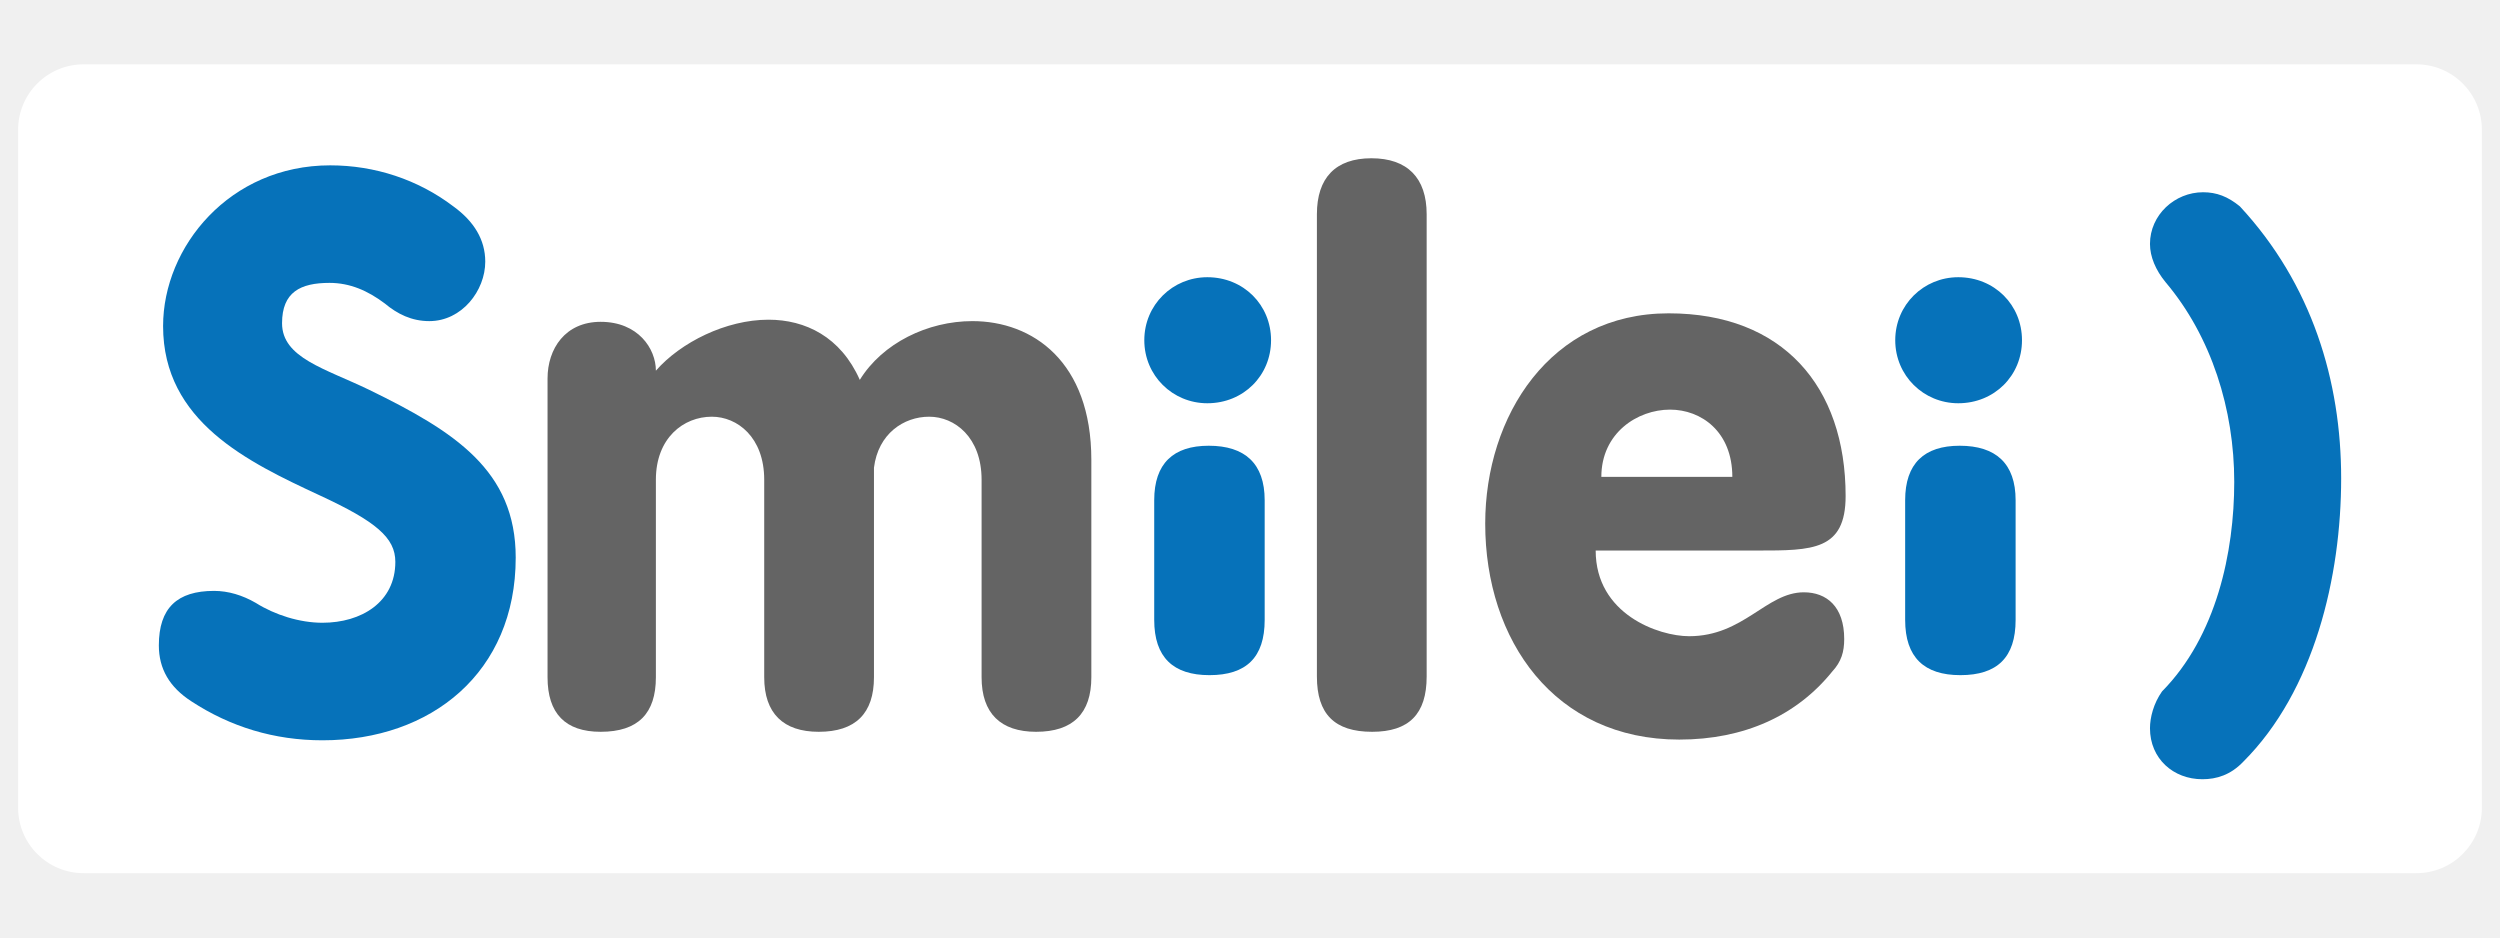
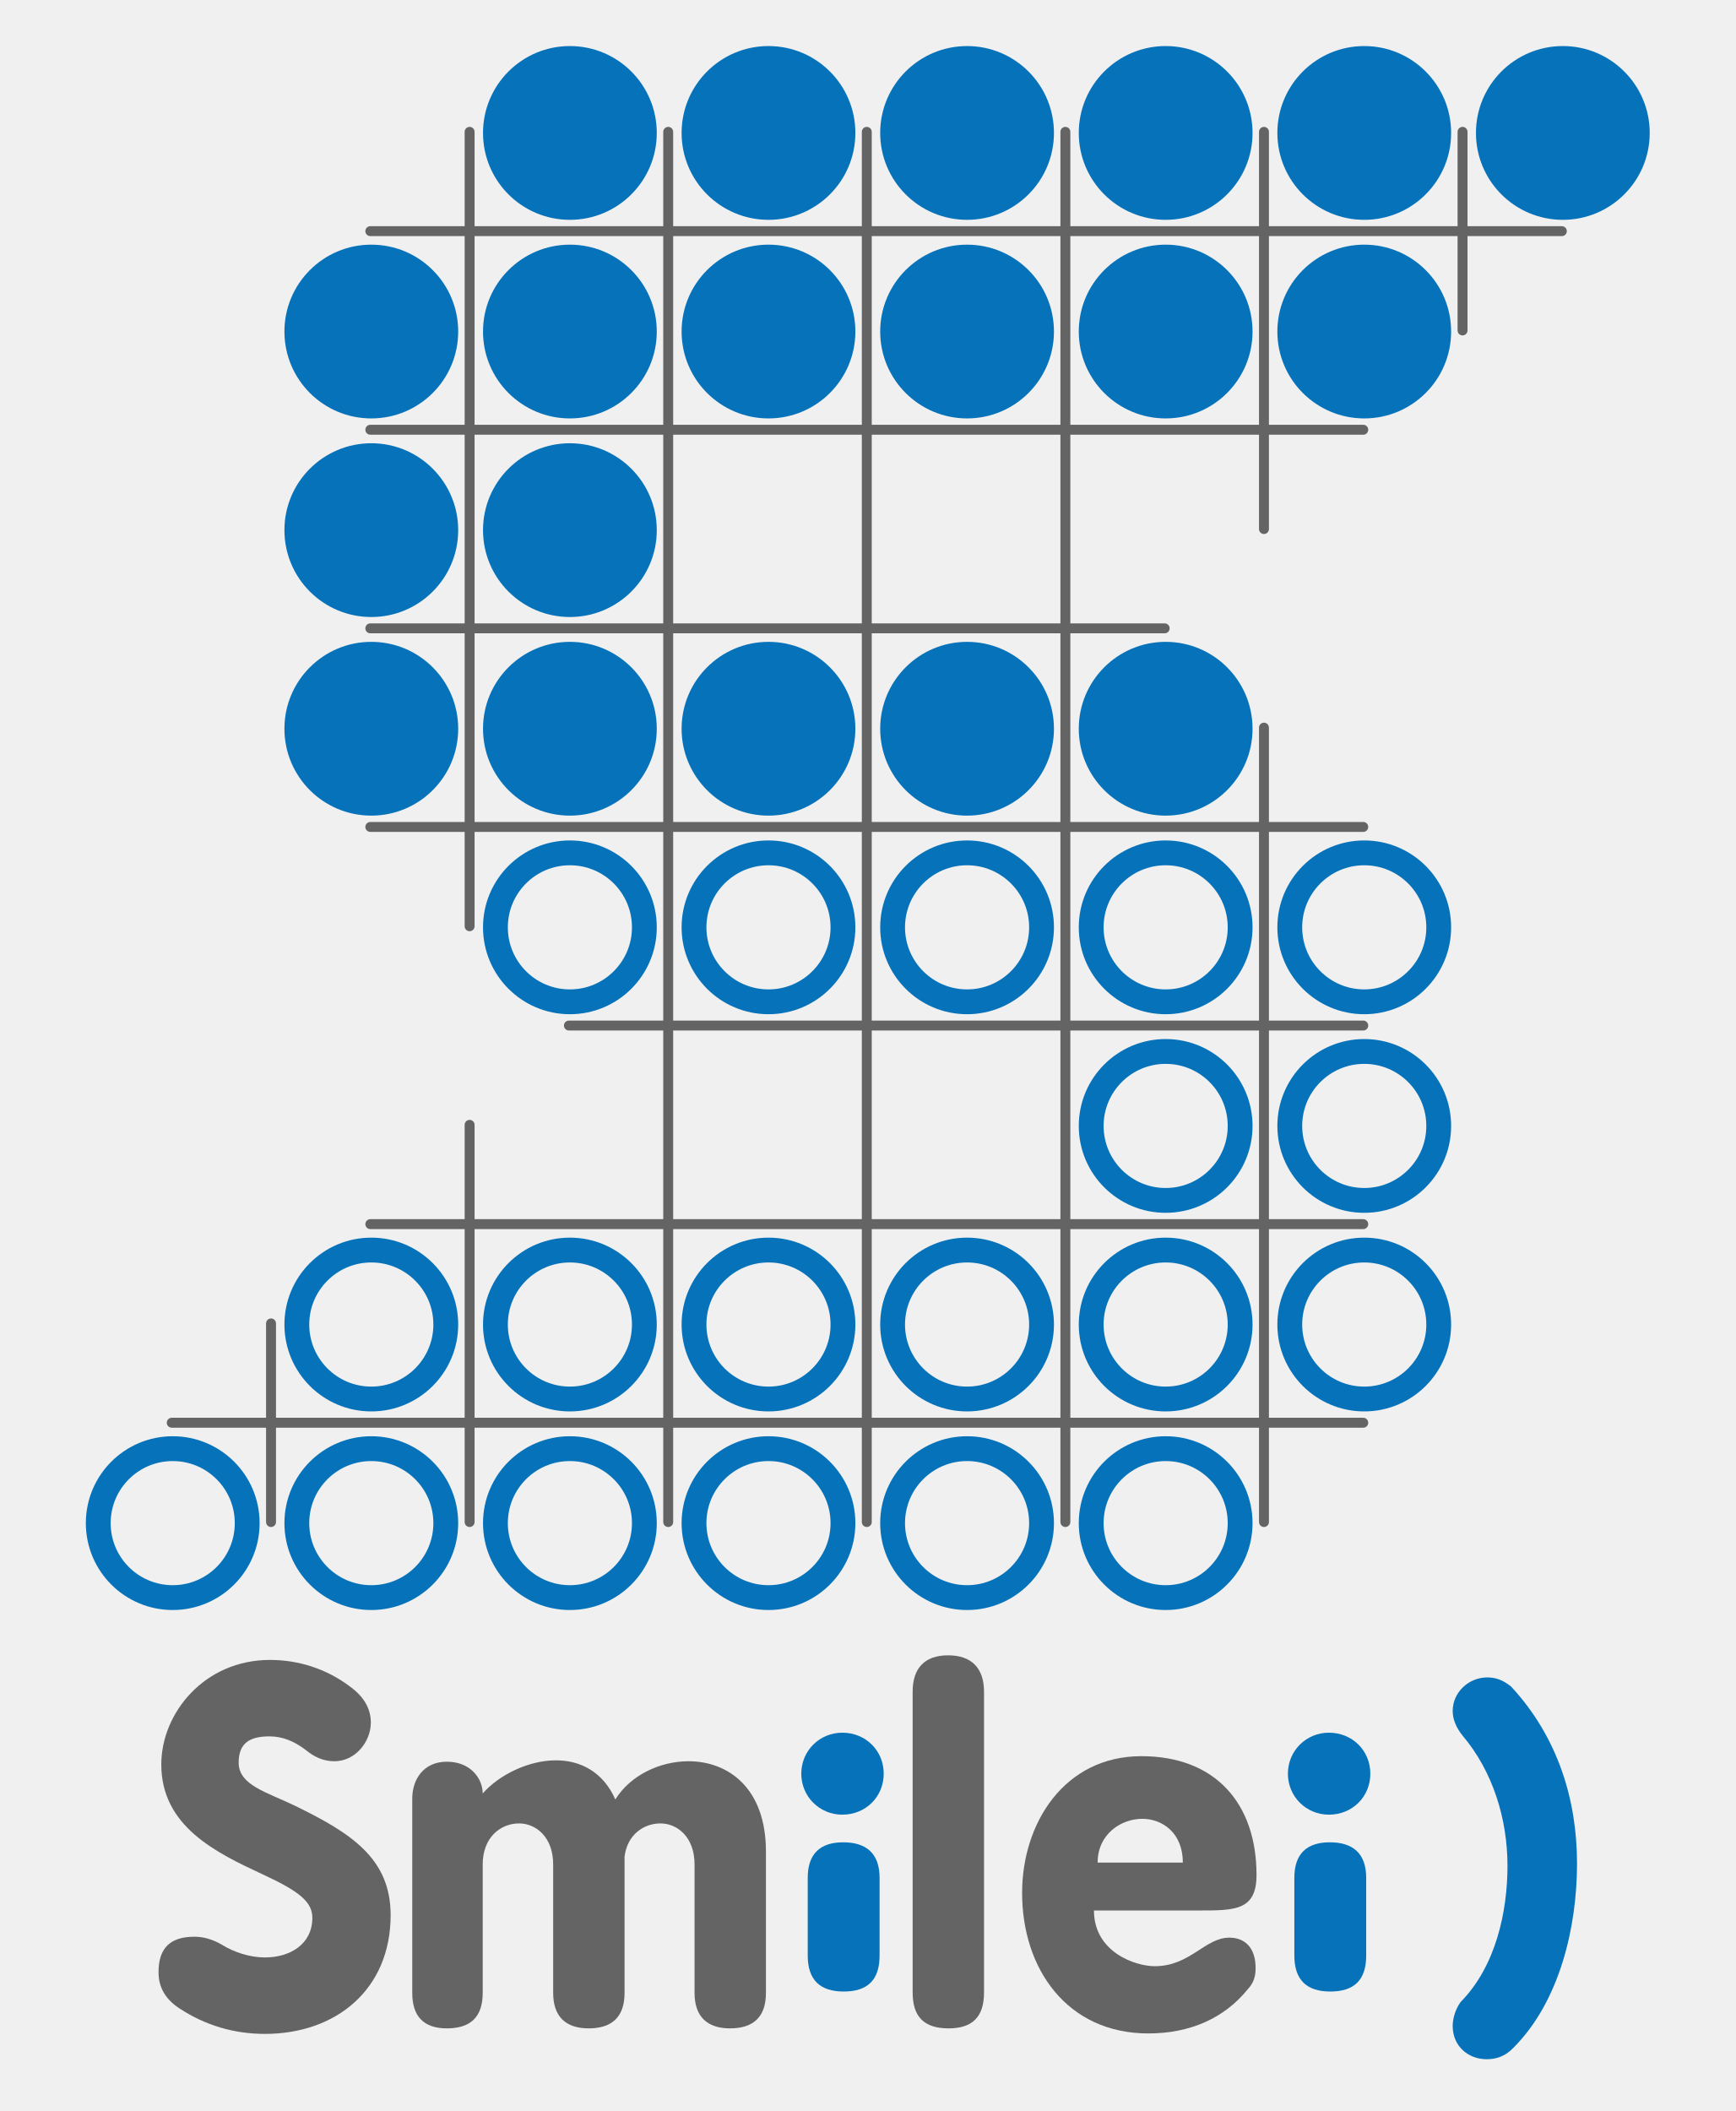
- <svg xmlns="http://www.w3.org/2000/svg" viewBox="0 354 800 300">
-   <rect ry="20.953" y="374.586" x="5.794" height="258.828" width="788.412" style="opacity:1;fill:white;fill-opacity:1;stroke:none;" />
-   <g style="fill-opacity:1;stroke:none;">
-     <path id="path4141" style="fill:#0672ba;" d="m 123.108,451.093 c 4.078,3.399 8.61,5.665 14.275,5.665 10.423,0 17.9,-9.743 17.9,-19.033 0,-7.024 -3.625,-12.915 -10.196,-17.673 -11.329,-8.61 -25.151,-13.142 -39.425,-13.142 -32.175,0 -53.473,26.057 -53.473,51.434 0,30.589 27.19,43.504 50.075,54.153 18.127,8.384 24.244,13.595 24.244,21.299 0,12.915 -10.876,19.486 -23.338,19.486 -7.251,0 -15.181,-2.492 -21.299,-6.344 -4.305,-2.492 -8.837,-3.852 -13.368,-3.852 -11.782,0 -17.673,5.438 -17.673,17.447 0,7.477 3.399,13.368 10.423,17.9 12.462,8.157 26.51,12.462 41.918,12.462 34.894,0 61.857,-21.752 61.857,-58.458 0,-27.87 -19.486,-40.332 -46.902,-53.7 -14.048,-6.797 -27.87,-10.196 -27.87,-21.299 0,-9.97 5.891,-12.915 15.181,-12.915 6.571,0 12.235,2.492 17.673,6.571 z" />
-     <path id="path4143" style="fill:#646464;" d="m 175.215,570.728 c 0,11.556 5.665,17.447 16.994,17.447 12.009,0 17.673,-5.891 17.673,-17.447 l 0,-63.216 c 0,-13.368 8.837,-20.166 17.9,-20.166 8.157,0 16.767,6.571 16.767,20.166 l 0,63.216 c 0,11.556 6.118,17.447 17.447,17.447 11.782,0 17.673,-5.891 17.673,-17.447 l 0,-67.068 c 1.359,-10.876 9.516,-16.314 17.673,-16.314 8.157,0 16.767,6.571 16.767,20.166 l 0,63.216 c 0,11.556 6.118,17.447 17.447,17.447 11.782,0 17.673,-5.891 17.673,-17.447 l 0,-69.561 c 0,-31.495 -18.806,-44.41 -38.066,-44.41 -14.275,0 -28.776,7.024 -36.026,18.806 -6.118,-13.821 -17.447,-19.259 -29.229,-19.259 -13.595,0 -28.096,7.251 -36.026,16.314 0,-7.024 -5.665,-15.634 -17.673,-15.634 -11.329,0 -16.994,8.61 -16.994,18.127 l 0,95.617 z" />
-     <path id="path4145" style="fill:#0672ba;" d="m 369.35,552.375 c 0,12.009 6.118,17.673 17.673,17.673 11.782,0 17.673,-5.665 17.673,-17.673 l 0,-38.292 c 0,-11.782 -6.344,-17.447 -17.9,-17.447 -11.329,0 -17.447,5.665 -17.447,17.447 l 0,38.292 z m -3.172,-89.5 c 0,11.329 9.063,20.166 20.166,20.166 11.556,0 20.392,-8.837 20.392,-20.166 0,-11.329 -8.837,-20.166 -20.392,-20.166 -11.102,0 -20.166,8.837 -20.166,20.166 z" />
-     <path id="path4147" style="fill:#646464;" d="m 421.41,570.502 c 0,12.009 5.665,17.673 17.673,17.673 11.782,0 17.447,-5.665 17.447,-17.673 l 0,-147.958 c 0,-11.556 -6.118,-17.9 -17.673,-17.9 -11.556,0 -17.447,6.344 -17.447,17.9 l 0,147.958 z" />
-     <path id="path4149" style="fill:#646464;" d="m 533.954,454.265 c -37.839,0 -58.685,32.854 -58.685,67.295 0,37.386 22.205,69.107 62.083,69.107 20.846,0 37.613,-7.704 48.942,-21.752 2.946,-3.172 3.852,-6.344 3.852,-10.423 0,-10.423 -5.665,-14.954 -12.915,-14.954 -12.009,0 -19.259,14.048 -36.706,14.048 -9.743,0 -29.909,-7.024 -29.909,-27.416 l 51.887,0 c 17.447,0 28.096,0 28.096,-17.447 0,-35.12 -20.166,-58.458 -56.645,-58.458 z m -21.525,52.34 c 0,-14.048 11.556,-21.525 21.978,-21.525 9.97,0 19.939,7.024 19.939,21.525 l -41.918,0 z" />
-     <path id="path4151" style="fill:#0672ba;" d="m 609.65,552.375 c 0,12.009 6.118,17.673 17.673,17.673 11.782,0 17.673,-5.665 17.673,-17.673 l 0,-38.292 c 0,-11.782 -6.344,-17.447 -17.9,-17.447 -11.329,0 -17.447,5.665 -17.447,17.447 l 0,38.292 z m -3.172,-89.5 c 0,11.329 9.063,20.166 20.166,20.166 11.556,0 20.392,-8.837 20.392,-20.166 0,-11.329 -8.837,-20.166 -20.392,-20.166 -11.102,0 -20.166,8.837 -20.166,20.166 z" />
-     <path id="path4153" style="fill:#0672ba;" d="m 716.77,420.051 c -3.852,-3.172 -7.477,-4.532 -11.782,-4.532 -9.063,0 -16.994,7.251 -16.994,16.54 0,4.078 1.813,8.384 4.985,12.235 14.728,17.447 21.978,40.785 21.978,63.896 0,22.432 -5.665,49.395 -23.111,67.068 -2.719,3.852 -3.852,8.384 -3.852,11.782 0,9.743 7.477,16.314 16.767,16.314 4.532,0 9.063,-1.359 13.142,-5.665 22.658,-22.658 31.268,-59.138 31.268,-90.633 0,-31.042 -9.29,-62.083 -32.401,-87.007 z" />
+ <svg xmlns="http://www.w3.org/2000/svg" xmlns:xlink="http://www.w3.org/1999/xlink" id="svg4690" version="1.1" width="1130.576" height="1375.08" xml:space="preserve">
+   <defs id="defs4694" />
+   <g id="g4698" transform="matrix(1.25,0,0,-1.25,1.205379,1352.244)" style="display:inline">
+     <g transform="matrix(0,1,1,0,0,1120)" id="g4702" style="opacity:0.5" />
+   </g>
+   <g id="layer1" style="display:inline" transform="translate(1.205379,-47.75652)">
+     <g id="g3174" transform="matrix(1.293641,0,0,1.293641,-148.0631,-125.088)">
+       <g id="g4240" style="fill:none;stroke:#0672ba;stroke-opacity:1">
+         <g style="fill:none;stroke:#0672ba;stroke-opacity:1;display:inline" transform="scale(1.25,1.25)" id="g4782">
+           <path id="path4784" style="fill:none;stroke:#0672ba;stroke-width:10;stroke-linecap:round;stroke-linejoin:round;stroke-miterlimit:4;stroke-opacity:1;stroke-dasharray:none" d="m 590.398,480.441 c 0,16.571 -13.429,30 -30,30 -16.566,0 -30,-13.429 -30,-30 0,-16.566 13.434,-30 30,-30 16.571,0 30,13.434 30,30 z" />
+         </g>
+         <g style="fill:none;stroke:#0672ba;stroke-opacity:1;display:inline" transform="scale(1.25,1.25)" id="g4786">
+           <path id="path4788" style="fill:none;stroke:#0672ba;stroke-width:10;stroke-linecap:round;stroke-linejoin:round;stroke-miterlimit:4;stroke-opacity:1;stroke-dasharray:none" d="m 670.398,480.441 c 0,16.571 -13.429,30 -30,30 -16.566,0 -30,-13.429 -30,-30 0,-16.566 13.434,-30 30,-30 16.571,0 30,13.434 30,30 z" />
+         </g>
+         <g style="fill:none;stroke:#0672ba;stroke-opacity:1;display:inline" transform="scale(1.25,1.25)" id="g4790">
+           <path id="path4792" style="fill:none;stroke:#0672ba;stroke-width:10;stroke-linecap:round;stroke-linejoin:round;stroke-miterlimit:4;stroke-opacity:1;stroke-dasharray:none" d="m 670.398,560.441 c 0,16.571 -13.429,30 -30,30 -16.566,0 -30,-13.429 -30,-30 0,-16.566 13.434,-30 30,-30 16.571,0 30,13.434 30,30 z" />
+         </g>
+         <g style="fill:none;stroke:#0672ba;stroke-opacity:1;display:inline" transform="scale(1.25,1.25)" id="g4794">
+           <path id="path4796" style="fill:none;stroke:#0672ba;stroke-width:10;stroke-linecap:round;stroke-linejoin:round;stroke-miterlimit:4;stroke-opacity:1;stroke-dasharray:none" d="m 590.398,560.441 c 0,16.571 -13.429,30 -30,30 -16.566,0 -30,-13.429 -30,-30 0,-16.566 13.434,-30 30,-30 16.571,0 30,13.434 30,30 z" />
+         </g>
+         <g style="fill:none;stroke:#0672ba;stroke-opacity:1;display:inline" transform="scale(1.25,1.25)" id="g4798">
+           <path id="path4800" style="fill:none;stroke:#0672ba;stroke-width:10;stroke-linecap:round;stroke-linejoin:round;stroke-miterlimit:4;stroke-opacity:1;stroke-dasharray:none" d="m 590.398,640.441 c 0,16.571 -13.429,30 -30,30 -16.566,0 -30,-13.429 -30,-30 0,-16.566 13.434,-30 30,-30 16.571,0 30,13.434 30,30 z" />
+         </g>
+         <g style="fill:none;stroke:#0672ba;stroke-opacity:1;display:inline" transform="scale(1.25,1.25)" id="g4802">
+           <path id="path4804" style="fill:none;stroke:#0672ba;stroke-width:10;stroke-linecap:round;stroke-linejoin:round;stroke-miterlimit:4;stroke-opacity:1;stroke-dasharray:none" d="m 510.398,640.441 c 0,16.571 -13.429,30 -30,30 -16.566,0 -30,-13.429 -30,-30 0,-16.566 13.434,-30 30,-30 16.571,0 30,13.434 30,30 z" />
+         </g>
+         <g style="fill:none;stroke:#0672ba;stroke-opacity:1;display:inline" transform="scale(1.25,1.25)" id="g4806">
+           <path id="path4808" style="fill:none;stroke:#0672ba;stroke-width:10;stroke-linecap:round;stroke-linejoin:round;stroke-miterlimit:4;stroke-opacity:1;stroke-dasharray:none" d="m 430.398,640.441 c 0,16.571 -13.429,30 -30,30 -16.566,0 -30,-13.429 -30,-30 0,-16.566 13.434,-30 30,-30 16.571,0 30,13.434 30,30 z" />
+         </g>
+         <g style="fill:none;stroke:#0672ba;stroke-opacity:1;display:inline" transform="scale(1.25,1.25)" id="g4810">
+           <path id="path4812" style="fill:none;stroke:#0672ba;stroke-width:10;stroke-linecap:round;stroke-linejoin:round;stroke-miterlimit:4;stroke-opacity:1;stroke-dasharray:none" d="m 350.398,640.441 c 0,16.571 -13.429,30 -30,30 -16.566,0 -30,-13.429 -30,-30 0,-16.566 13.434,-30 30,-30 16.571,0 30,13.434 30,30 z" />
+         </g>
+         <g style="fill:none;stroke:#0672ba;stroke-opacity:1;display:inline" transform="scale(1.25,1.25)" id="g4814">
+           <path id="path4816" style="fill:none;stroke:#0672ba;stroke-width:10;stroke-linecap:round;stroke-linejoin:round;stroke-miterlimit:4;stroke-opacity:1;stroke-dasharray:none" d="m 350.398,480.441 c 0,16.571 -13.429,30 -30,30 -16.566,0 -30,-13.429 -30,-30 0,-16.566 13.434,-30 30,-30 16.571,0 30,13.434 30,30 z" />
+         </g>
+         <g style="fill:none;stroke:#0672ba;stroke-opacity:1;display:inline" transform="scale(1.25,1.25)" id="g4818">
+           <path id="path4820" style="fill:none;stroke:#0672ba;stroke-width:10;stroke-linecap:round;stroke-linejoin:round;stroke-miterlimit:4;stroke-opacity:1;stroke-dasharray:none" d="m 430.398,480.441 c 0,16.571 -13.429,30 -30,30 -16.566,0 -30,-13.429 -30,-30 0,-16.566 13.434,-30 30,-30 16.571,0 30,13.434 30,30 z" />
+         </g>
+         <g style="fill:none;stroke:#0672ba;stroke-opacity:1;display:inline" transform="scale(1.25,1.25)" id="g4822">
+           <path id="path4824" style="fill:none;stroke:#0672ba;stroke-width:10;stroke-linecap:round;stroke-linejoin:round;stroke-miterlimit:4;stroke-opacity:1;stroke-dasharray:none" d="m 510.398,480.441 c 0,16.571 -13.429,30 -30,30 -16.566,0 -30,-13.429 -30,-30 0,-16.566 13.434,-30 30,-30 16.571,0 30,13.434 30,30 z" />
+         </g>
+         <g style="fill:none;stroke:#0672ba;stroke-opacity:1;display:inline" transform="scale(1.25,1.25)" id="g4830">
+           <path id="path4832" style="fill:none;stroke:#0672ba;stroke-width:10;stroke-linecap:round;stroke-linejoin:round;stroke-miterlimit:4;stroke-opacity:1;stroke-dasharray:none" d="m 670.398,640.441 c 0,16.571 -13.429,30 -30,30 -16.566,0 -30,-13.429 -30,-30 0,-16.566 13.434,-30 30,-30 16.571,0 30,13.434 30,30 z" />
+         </g>
+         <g style="fill:none;stroke:#0672ba;stroke-opacity:1;display:inline" transform="scale(1.25,1.25)" id="g4834">
+           <path id="path4836" style="fill:none;stroke:#0672ba;stroke-width:10;stroke-linecap:round;stroke-linejoin:round;stroke-miterlimit:4;stroke-opacity:1;stroke-dasharray:none" d="m 590.398,720.441 c 0,16.571 -13.429,30 -30,30 -16.566,0 -30,-13.429 -30,-30 0,-16.566 13.434,-30 30,-30 16.571,0 30,13.434 30,30 z" />
+         </g>
+         <g style="fill:none;stroke:#0672ba;stroke-opacity:1;display:inline" transform="scale(1.25,1.25)" id="g4838">
+           <path id="path4840" style="fill:none;stroke:#0672ba;stroke-width:10;stroke-linecap:round;stroke-linejoin:round;stroke-miterlimit:4;stroke-opacity:1;stroke-dasharray:none" d="m 510.398,720.441 c 0,16.571 -13.429,30 -30,30 -16.566,0 -30,-13.429 -30,-30 0,-16.566 13.434,-30 30,-30 16.571,0 30,13.434 30,30 z" />
+         </g>
+         <g style="fill:none;stroke:#0672ba;stroke-opacity:1;display:inline" transform="scale(1.25,1.25)" id="g4842">
+           <path id="path4844" style="fill:none;stroke:#0672ba;stroke-width:10;stroke-linecap:round;stroke-linejoin:round;stroke-miterlimit:4;stroke-opacity:1;stroke-dasharray:none" d="m 430.398,720.441 c 0,16.571 -13.429,30 -30,30 -16.566,0 -30,-13.429 -30,-30 0,-16.566 13.434,-30 30,-30 16.571,0 30,13.434 30,30 z" />
+         </g>
+         <g style="fill:none;stroke:#0672ba;stroke-opacity:1;display:inline" transform="scale(1.25,1.25)" id="g4846">
+           <path id="path4848" style="fill:none;stroke:#0672ba;stroke-width:10;stroke-linecap:round;stroke-linejoin:round;stroke-miterlimit:4;stroke-opacity:1;stroke-dasharray:none" d="m 350.398,720.441 c 0,16.571 -13.429,30 -30,30 -16.566,0 -30,-13.429 -30,-30 0,-16.566 13.434,-30 30,-30 16.571,0 30,13.434 30,30 z" />
+         </g>
+         <g style="fill:none;stroke:#0672ba;stroke-opacity:1;display:inline" transform="scale(1.25,1.25)" id="g4850">
+           <path id="path4852" style="fill:none;stroke:#0672ba;stroke-width:10;stroke-linecap:round;stroke-linejoin:round;stroke-miterlimit:4;stroke-opacity:1;stroke-dasharray:none" d="m 270.398,720.441 c 0,16.571 -13.429,30 -30,30 -16.566,0 -30,-13.429 -30,-30 0,-16.566 13.434,-30 30,-30 16.571,0 30,13.434 30,30 z" />
+         </g>
+         <g style="fill:none;stroke:#0672ba;stroke-opacity:1;display:inline" transform="scale(1.25,1.25)" id="g4854">
+           <path id="path4856" style="fill:none;stroke:#0672ba;stroke-width:10;stroke-linecap:round;stroke-linejoin:round;stroke-miterlimit:4;stroke-opacity:1;stroke-dasharray:none" d="m 190.398,720.441 c 0,16.571 -13.429,30 -30,30 -16.566,0 -30,-13.429 -30,-30 0,-16.566 13.434,-30 30,-30 16.571,0 30,13.434 30,30 z" />
+         </g>
+         <g style="fill:none;stroke:#0672ba;stroke-opacity:1;display:inline" transform="scale(1.25,1.25)" id="g4858">
+           <path id="path4860" style="fill:none;stroke:#0672ba;stroke-width:10;stroke-linecap:round;stroke-linejoin:round;stroke-miterlimit:4;stroke-opacity:1;stroke-dasharray:none" d="m 270.398,640.441 c 0,16.571 -13.429,30 -30,30 -16.566,0 -30,-13.429 -30,-30 0,-16.566 13.434,-30 30,-30 16.571,0 30,13.434 30,30 z" />
+         </g>
+       </g>
+       <g id="g4770" style="fill:#0672ba;fill-opacity:1;stroke:#0672ba;stroke-opacity:1">
+         <g style="fill:#0672ba;fill-opacity:1;stroke:#0672ba;stroke-opacity:1;display:inline" transform="scale(1.25,1.25)" id="g4706">
+           <path id="path4708" style="fill:#0672ba;fill-opacity:1;fill-rule:nonzero;stroke:#0672ba;stroke-width:10;stroke-linecap:round;stroke-linejoin:round;stroke-miterlimit:4;stroke-opacity:1;stroke-dasharray:none" d="m 430.398,160.441 c 0,16.571 -13.429,30 -30,30 -16.566,0 -30,-13.429 -30,-30 0,-16.566 13.434,-30 30,-30 16.571,0 30,13.434 30,30 z" />
+         </g>
+         <g style="fill:#0672ba;fill-opacity:1;stroke:#0672ba;stroke-opacity:1;display:inline" transform="scale(1.25,1.25)" id="g4718">
+           <path id="path4720" style="fill:#0672ba;fill-opacity:1;fill-rule:nonzero;stroke:#0672ba;stroke-width:10;stroke-linecap:round;stroke-linejoin:round;stroke-miterlimit:4;stroke-opacity:1;stroke-dasharray:none" d="m 590.398,160.441 c 0,16.571 -13.429,30 -30,30 -16.566,0 -30,-13.429 -30,-30 0,-16.566 13.434,-30 30,-30 16.571,0 30,13.434 30,30 z" />
+         </g>
+         <g style="fill:#0672ba;fill-opacity:1;stroke:#0672ba;stroke-opacity:1;display:inline" transform="scale(1.25,1.25)" id="g4722">
+           <path id="path4724" style="fill:#0672ba;fill-opacity:1;fill-rule:nonzero;stroke:#0672ba;stroke-width:10;stroke-linecap:round;stroke-linejoin:round;stroke-miterlimit:4;stroke-opacity:1;stroke-dasharray:none" d="m 670.398,160.441 c 0,16.571 -13.429,30 -30,30 -16.566,0 -30,-13.429 -30,-30 0,-16.566 13.434,-30 30,-30 16.571,0 30,13.434 30,30 z" />
+         </g>
+         <g style="fill:#0672ba;fill-opacity:1;stroke:#0672ba;stroke-opacity:1;display:inline" transform="scale(1.25,1.25)" id="g4726">
+           <path id="path4728" style="fill:#0672ba;fill-opacity:1;fill-rule:nonzero;stroke:#0672ba;stroke-width:10;stroke-linecap:round;stroke-linejoin:round;stroke-miterlimit:4;stroke-opacity:1;stroke-dasharray:none" d="m 750.398,160.441 c 0,16.571 -13.429,30 -30,30 -16.566,0 -30,-13.429 -30,-30 0,-16.566 13.434,-30 30,-30 16.571,0 30,13.434 30,30 z" />
+         </g>
+         <g style="fill:#0672ba;fill-opacity:1;stroke:#0672ba;stroke-opacity:1;display:inline" transform="scale(1.25,1.25)" id="g4730">
+           <path id="path4732" style="fill:#0672ba;fill-opacity:1;fill-rule:nonzero;stroke:#0672ba;stroke-width:10;stroke-linecap:round;stroke-linejoin:round;stroke-miterlimit:4;stroke-opacity:1;stroke-dasharray:none" d="m 670.398,240.441 c 0,16.571 -13.429,30 -30,30 -16.566,0 -30,-13.429 -30,-30 0,-16.566 13.434,-30 30,-30 16.571,0 30,13.434 30,30 z" />
+         </g>
+         <g style="fill:#0672ba;fill-opacity:1;stroke:#0672ba;stroke-opacity:1;display:inline" transform="scale(1.25,1.25)" id="g4734">
+           <path id="path4736" style="fill:#0672ba;fill-opacity:1;fill-rule:nonzero;stroke:#0672ba;stroke-width:10;stroke-linecap:round;stroke-linejoin:round;stroke-miterlimit:4;stroke-opacity:1;stroke-dasharray:none" d="m 590.398,240.441 c 0,16.571 -13.429,30 -30,30 -16.566,0 -30,-13.429 -30,-30 0,-16.566 13.434,-30 30,-30 16.571,0 30,13.434 30,30 z" />
+         </g>
+         <g style="fill:#0672ba;fill-opacity:1;stroke:#0672ba;stroke-opacity:1;display:inline" transform="scale(1.25,1.25)" id="g4738">
+           <path id="path4740" style="fill:#0672ba;fill-opacity:1;fill-rule:nonzero;stroke:#0672ba;stroke-width:10;stroke-linecap:round;stroke-linejoin:round;stroke-miterlimit:4;stroke-opacity:1;stroke-dasharray:none" d="m 510.398,240.441 c 0,16.571 -13.429,30 -30,30 -16.566,0 -30,-13.429 -30,-30 0,-16.566 13.434,-30 30,-30 16.571,0 30,13.434 30,30 z" />
+         </g>
+         <g style="fill:#0672ba;fill-opacity:1;stroke:#0672ba;stroke-opacity:1;display:inline" transform="scale(1.25,1.25)" id="g4742">
+           <path id="path4744" style="fill:#0672ba;fill-opacity:1;fill-rule:nonzero;stroke:#0672ba;stroke-width:10;stroke-linecap:round;stroke-linejoin:round;stroke-miterlimit:4;stroke-opacity:1;stroke-dasharray:none" d="m 430.398,240.441 c 0,16.571 -13.429,30 -30,30 -16.566,0 -30,-13.429 -30,-30 0,-16.566 13.434,-30 30,-30 16.571,0 30,13.434 30,30 z" />
+         </g>
+         <g style="fill:#0672ba;fill-opacity:1;stroke:#0672ba;stroke-opacity:1;display:inline" transform="scale(1.25,1.25)" id="g4746">
+           <path id="path4748" style="fill:#0672ba;fill-opacity:1;fill-rule:nonzero;stroke:#0672ba;stroke-width:10;stroke-linecap:round;stroke-linejoin:round;stroke-miterlimit:4;stroke-opacity:1;stroke-dasharray:none" d="m 350.398,240.441 c 0,16.571 -13.429,30 -30,30 -16.566,0 -30,-13.429 -30,-30 0,-16.566 13.434,-30 30,-30 16.571,0 30,13.434 30,30 z" />
+         </g>
+         <g style="fill:#0672ba;fill-opacity:1;stroke:#0672ba;stroke-opacity:1;display:inline" transform="scale(1.25,1.25)" id="g4750">
+           <path id="path4752" style="fill:#0672ba;fill-opacity:1;fill-rule:nonzero;stroke:#0672ba;stroke-width:10;stroke-linecap:round;stroke-linejoin:round;stroke-miterlimit:4;stroke-opacity:1;stroke-dasharray:none" d="m 350.398,320.441 c 0,16.571 -13.429,30 -30,30 -16.566,0 -30,-13.429 -30,-30 0,-16.566 13.434,-30 30,-30 16.571,0 30,13.434 30,30 z" />
+         </g>
+         <g style="fill:#0672ba;fill-opacity:1;stroke:#0672ba;stroke-opacity:1;display:inline" transform="scale(1.25,1.25)" id="g4754">
+           <path id="path4756" style="fill:#0672ba;fill-opacity:1;fill-rule:nonzero;stroke:#0672ba;stroke-width:10;stroke-linecap:round;stroke-linejoin:round;stroke-miterlimit:4;stroke-opacity:1;stroke-dasharray:none" d="m 430.398,400.441 c 0,16.571 -13.429,30 -30,30 -16.566,0 -30,-13.429 -30,-30 0,-16.566 13.434,-30 30,-30 16.571,0 30,13.434 30,30 z" />
+         </g>
+         <g style="fill:#0672ba;fill-opacity:1;stroke:#0672ba;stroke-opacity:1;display:inline" transform="scale(1.25,1.25)" id="g4758">
+           <path id="path4760" style="fill:#0672ba;fill-opacity:1;fill-rule:nonzero;stroke:#0672ba;stroke-width:10;stroke-linecap:round;stroke-linejoin:round;stroke-miterlimit:4;stroke-opacity:1;stroke-dasharray:none" d="m 510.398,400.441 c 0,16.571 -13.429,30 -30,30 -16.566,0 -30,-13.429 -30,-30 0,-16.566 13.434,-30 30,-30 16.571,0 30,13.434 30,30 z" />
+         </g>
+         <g style="fill:#0672ba;fill-opacity:1;stroke:#0672ba;stroke-opacity:1;display:inline" transform="scale(1.25,1.25)" id="g4762">
+           <path id="path4764" style="fill:#0672ba;fill-opacity:1;fill-rule:nonzero;stroke:#0672ba;stroke-width:10;stroke-linecap:round;stroke-linejoin:round;stroke-miterlimit:4;stroke-opacity:1;stroke-dasharray:none" d="m 590.398,400.441 c 0,16.571 -13.429,30 -30,30 -16.566,0 -30,-13.429 -30,-30 0,-16.566 13.434,-30 30,-30 16.571,0 30,13.434 30,30 z" />
+         </g>
+         <g style="fill:#0672ba;fill-opacity:1;stroke:#0672ba;stroke-opacity:1;display:inline" transform="scale(1.25,1.25)" id="g4766">
+           <path id="path4768" style="fill:#0672ba;fill-opacity:1;fill-rule:nonzero;stroke:#0672ba;stroke-width:10;stroke-linecap:round;stroke-linejoin:round;stroke-miterlimit:4;stroke-opacity:1;stroke-dasharray:none" d="m 270.398,240.441 c 0,16.571 -13.429,30 -30,30 -16.566,0 -30,-13.429 -30,-30 0,-16.566 13.434,-30 30,-30 16.571,0 30,13.434 30,30 z" />
+         </g>
+         <g style="fill:#0672ba;fill-opacity:1;stroke:#0672ba;stroke-opacity:1;display:inline" transform="scale(1.25,1.25)" id="g4800">
+           <path id="path4772" style="fill:#0672ba;fill-opacity:1;fill-rule:nonzero;stroke:#0672ba;stroke-width:10;stroke-linecap:round;stroke-linejoin:round;stroke-miterlimit:4;stroke-opacity:1;stroke-dasharray:none" d="m 350.398,160.441 c 0,16.571 -13.429,30 -30,30 -16.566,0 -30,-13.429 -30,-30 0,-16.566 13.434,-30 30,-30 16.571,0 30,13.434 30,30 z" />
+         </g>
+         <g style="fill:#0672ba;fill-opacity:1;stroke:#0672ba;stroke-opacity:1;display:inline" transform="scale(1.25,1.25)" id="g4774">
+           <path id="path4776" style="fill:#0672ba;fill-opacity:1;fill-rule:nonzero;stroke:#0672ba;stroke-width:10;stroke-linecap:round;stroke-linejoin:round;stroke-miterlimit:4;stroke-opacity:1;stroke-dasharray:none" d="m 270.398,320.441 c 0,16.571 -13.429,30 -30,30 -16.566,0 -30,-13.429 -30,-30 0,-16.566 13.434,-30 30,-30 16.571,0 30,13.434 30,30 z" />
+         </g>
+         <g style="fill:#0672ba;fill-opacity:1;stroke:#0672ba;stroke-opacity:1;display:inline" transform="scale(1.25,1.25)" id="g4778">
+           <path id="path4780" style="fill:#0672ba;fill-opacity:1;fill-rule:nonzero;stroke:#0672ba;stroke-width:10;stroke-linecap:round;stroke-linejoin:round;stroke-miterlimit:4;stroke-opacity:1;stroke-dasharray:none" d="m 350.398,400.441 c 0,16.571 -13.429,30 -30,30 -16.566,0 -30,-13.429 -30,-30 0,-16.566 13.434,-30 30,-30 16.571,0 30,13.434 30,30 z" />
+         </g>
+         <g style="fill:#0672ba;fill-opacity:1;stroke:#0672ba;stroke-opacity:1;display:inline" transform="scale(1.25,1.25)" id="g4826">
+           <path id="path4828" style="fill:#0672ba;fill-opacity:1;fill-rule:nonzero;stroke:#0672ba;stroke-width:10;stroke-linecap:round;stroke-linejoin:round;stroke-miterlimit:4;stroke-opacity:1;stroke-dasharray:none" d="m 270.398,400.441 c 0,16.571 -13.429,30 -30,30 -16.566,0 -30,-13.429 -30,-30 0,-16.566 13.434,-30 30,-30 16.571,0 30,13.434 30,30 z" />
+         </g>
+         <g style="fill:#0672ba;fill-opacity:1;stroke:#0672ba;stroke-opacity:1;display:inline" transform="scale(1.25,1.25)" id="g4714">
+           <path id="path4716" style="fill:#0672ba;fill-opacity:1;fill-rule:nonzero;stroke:#0672ba;stroke-width:10;stroke-linecap:round;stroke-linejoin:round;stroke-miterlimit:4;stroke-opacity:1;stroke-dasharray:none" d="m 510.398,160.441 c 0,16.571 -13.429,30 -30,30 -16.566,0 -30,-13.429 -30,-30 0,-16.566 13.434,-30 30,-30 16.571,0 30,13.434 30,30 z" />
+         </g>
+       </g>
+       <g id="g4638" style="fill:none;stroke:#646464;stroke-opacity:1">
+         <path style="fill:none;stroke:#646464;stroke-width:5;stroke-linecap:round;stroke-linejoin:round;stroke-miterlimit:4;stroke-opacity:1;stroke-dasharray:none;display:inline" d="m 250,900 0,-100" id="path4969" />
+         <path style="fill:none;stroke:#646464;stroke-width:5;stroke-linecap:round;stroke-linejoin:round;stroke-miterlimit:4;stroke-opacity:1;stroke-dasharray:none" d="m 650,900 0,-700" id="path4977" />
+         <path id="path4971" d="m 350,900 0,-200" style="fill:none;stroke:#646464;stroke-width:5;stroke-linecap:round;stroke-linejoin:round;stroke-miterlimit:4;stroke-opacity:1;stroke-dasharray:none" />
+         <path style="fill:none;stroke:#646464;stroke-width:5;stroke-linecap:round;stroke-linejoin:round;stroke-miterlimit:4;stroke-opacity:1;stroke-dasharray:none" d="m 450,900 0,-700" id="path4973" />
+         <path id="path4975" d="m 550,900 0,-700" style="fill:none;stroke:#646464;stroke-width:5;stroke-linecap:round;stroke-linejoin:round;stroke-miterlimit:4;stroke-opacity:1;stroke-dasharray:none" />
+         <path id="path4979" d="m 750,400 0,-200" style="fill:none;stroke:#646464;stroke-width:5;stroke-linecap:round;stroke-linejoin:round;stroke-miterlimit:4;stroke-opacity:1;stroke-dasharray:none" />
+         <path style="fill:none;stroke:#646464;stroke-width:5;stroke-linecap:round;stroke-linejoin:round;stroke-miterlimit:4;stroke-opacity:1;stroke-dasharray:none" d="m 850,300 0,-100" id="path4981" />
+         <path id="path4983" d="m 300,550 500,0" style="fill:none;stroke:#646464;stroke-width:5;stroke-linecap:round;stroke-linejoin:round;stroke-miterlimit:4;stroke-opacity:1;stroke-dasharray:none" />
+         <path style="fill:none;stroke:#646464;stroke-width:5;stroke-linecap:round;stroke-linejoin:round;stroke-miterlimit:4;stroke-opacity:1;stroke-dasharray:none" d="m 300,450 400,0" id="path4985" />
+         <path id="path4987" d="m 300,350 500,0" style="fill:none;stroke:#646464;stroke-width:5;stroke-linecap:round;stroke-linejoin:round;stroke-miterlimit:4;stroke-opacity:1;stroke-dasharray:none" />
+         <path style="fill:none;stroke:#646464;stroke-width:5;stroke-linecap:round;stroke-linejoin:round;stroke-miterlimit:4;stroke-opacity:1;stroke-dasharray:none" d="m 300,250 600,0" id="path4989" />
+         <path id="path4991" d="m 400,650 400,0" style="fill:none;stroke:#646464;stroke-width:5;stroke-linecap:round;stroke-linejoin:round;stroke-miterlimit:4;stroke-opacity:1;stroke-dasharray:none" />
+         <path style="fill:none;stroke:#646464;stroke-width:5;stroke-linecap:round;stroke-linejoin:round;stroke-miterlimit:4;stroke-opacity:1;stroke-dasharray:none" d="m 300,750 500,0" id="path4993" />
+         <path id="path4995" d="m 200,850 600,0" style="fill:none;stroke:#646464;stroke-width:5;stroke-linecap:round;stroke-linejoin:round;stroke-miterlimit:4;stroke-opacity:1;stroke-dasharray:none" />
+         <path style="fill:none;stroke:#646464;stroke-width:5;stroke-linecap:round;stroke-linejoin:round;stroke-miterlimit:4;stroke-opacity:1;stroke-dasharray:none" d="m 350,600 0,-400" id="path5200" />
+         <path style="fill:none;stroke:#646464;stroke-width:5;stroke-linecap:round;stroke-linejoin:round;stroke-miterlimit:4;stroke-opacity:1;stroke-dasharray:none" d="m 750,900 0,-400" id="path5202" />
+       </g>
+     </g>
+     <g id="g4698-9" transform="matrix(1.25,0,0,-1.25,-1111.88,1460.577)" style="display:inline">
+       <g transform="matrix(0,1,1,0,0,1120)" id="g4702-9" style="opacity:0.5" />
+     </g>
+     <use x="0" y="0" xlink:href="#g4698-9" id="use3404" />
+     <g style="display:inline" transform="matrix(1.25,0,0,-1.25,-1111.88,1460.577)" id="use3408">
+       <g style="opacity:0.5" id="g3414" transform="matrix(0,1,1,0,0,1120)" />
+     </g>
+     <g style="font-size:300px;font-style:normal;font-variant:normal;font-weight:normal;font-stretch:normal;text-align:start;line-height:125%;letter-spacing:0px;word-spacing:0px;writing-mode:lr-tb;text-anchor:start;fill:#000000;fill-opacity:1;stroke:none;font-family:BPreplay;-inkscape-font-specification:BPreplay" id="text3097">
+       <path d="m 197.764,1187.512 c 5.4,4.5 11.4,7.5 18.9,7.5 13.8,0 23.7,-12.9 23.7,-25.2 0,-9.3 -4.8,-17.1 -13.5,-23.4 -15,-11.4 -33.3,-17.4 -52.2,-17.4 -42.6,0 -70.8,34.5 -70.8,68.1 0,40.5 36,57.6 66.3,71.7 24,11.1 32.1,18 32.1,28.2 0,17.1 -14.4,25.8 -30.9,25.8 -9.6,0 -20.1,-3.3 -28.2,-8.4 -5.7,-3.3 -11.7,-5.1 -17.7,-5.1 -15.6,0 -23.4,7.2 -23.4,23.1 0,9.9 4.5,17.7 13.8,23.7 16.5,10.8 35.1,16.5 55.5,16.5 46.2,0 81.9,-28.8 81.9,-77.4 0,-36.9 -25.8,-53.4 -62.1,-71.1 -18.6,-9 -36.9,-13.5 -36.9,-28.2 0,-13.2 7.8,-17.1 20.1,-17.1 8.7,0 16.2,3.3 23.4,8.7" style="fill:#646464;fill-opacity:1" id="path3096" />
+       <path d="m 267.341,1345.912 c 0,15.3 7.5,23.1 22.5,23.1 15.9,0 23.4,-7.8 23.4,-23.1 l 0,-83.7 c 0,-17.7 11.7,-26.7 23.7,-26.7 10.8,0 22.2,8.7 22.2,26.7 l 0,83.7 c 0,15.3 8.1,23.1 23.1,23.1 15.6,0 23.4,-7.8 23.4,-23.1 l 0,-88.8 c 1.8,-14.4 12.6,-21.6 23.4,-21.6 10.8,0 22.2,8.7 22.2,26.7 l 0,83.7 c 0,15.3 8.1,23.1 23.1,23.1 15.6,0 23.4,-7.8 23.4,-23.1 l 0,-92.1 c 0,-41.7 -24.9,-58.8 -50.4,-58.8 -18.9,0 -38.1,9.3 -47.7,24.9 -8.1,-18.3 -23.1,-25.5 -38.7,-25.5 -18,0 -37.2,9.6 -47.7,21.6 0,-9.3 -7.5,-20.7 -23.4,-20.7 -15,0 -22.5,11.4 -22.5,24 l 0,126.6" style="fill:#646464;fill-opacity:1" id="path3098" />
+       <path d="m 524.966,1321.612 c 0,15.9 8.1,23.4 23.4,23.4 15.6,0 23.4,-7.5 23.4,-23.4 l 0,-50.7 c 0,-15.6 -8.4,-23.1 -23.7,-23.1 -15,0 -23.1,7.5 -23.1,23.1 l 0,50.7 m -4.2,-118.5 c 0,15 12,26.7 26.7,26.7 15.3,0 27,-11.7 27,-26.7 0,-15 -11.7,-26.7 -27,-26.7 -14.7,0 -26.7,11.7 -26.7,26.7" style="fill:#0672ba;fill-opacity:1" id="path3100" />
+       <path d="m 593.309,1345.612 c 0,15.9 7.5,23.4 23.4,23.4 15.6,0 23.1,-7.5 23.1,-23.4 l 0,-195.9 c 0,-15.3 -8.1,-23.7 -23.4,-23.7 -15.3,0 -23.1,8.4 -23.1,23.7 l 0,195.9" style="fill:#646464;fill-opacity:1" id="path3102" />
+       <path d="m 742.32,1191.712 c -50.1,0 -77.7,43.5 -77.7,89.1 0,49.5 29.4,91.5 82.2,91.5 27.6,0 49.8,-10.2 64.8,-28.8 3.9,-4.2 5.1,-8.4 5.1,-13.8 0,-13.8 -7.5,-19.8 -17.1,-19.8 -15.9,0 -25.5,18.6 -48.6,18.6 -12.9,0 -39.6,-9.3 -39.6,-36.3 l 68.7,0 c 23.1,0 37.2,0 37.2,-23.1 0,-46.5 -26.7,-77.4 -75,-77.4 m -28.5,69.3 c 0,-18.6 15.3,-28.5 29.1,-28.5 13.2,0 26.4,9.3 26.4,28.5 l -55.5,0" style="fill:#646464;fill-opacity:1" id="path3104" />
+       <path d="m 841.958,1321.612 c 0,15.9 8.1,23.4 23.4,23.4 15.6,0 23.4,-7.5 23.4,-23.4 l 0,-50.7 c 0,-15.6 -8.4,-23.1 -23.7,-23.1 -15,0 -23.1,7.5 -23.1,23.1 l 0,50.7 m -4.2,-118.5 c 0,15 12,26.7 26.7,26.7 15.3,0 27,-11.7 27,-26.7 0,-15 -11.7,-26.7 -27,-26.7 -14.7,0 -26.7,11.7 -26.7,26.7" style="fill:#0672ba;fill-opacity:1" id="path3106" />
+       <path d="m 983.202,1146.412 c -5.1,-4.2 -9.9,-6 -15.6,-6 -12,0 -22.5,9.6 -22.5,21.9 0,5.4 2.4,11.1 6.6,16.2 19.5,23.1 29.1,54 29.1,84.6 0,29.7 -7.5,65.4 -30.6,88.8 -3.6,5.1 -5.1,11.1 -5.1,15.6 0,12.9 9.9,21.6 22.2,21.6 6,0 12,-1.8 17.4,-7.5 30,-30 41.4,-78.3 41.4,-120 0,-41.1 -12.3,-82.2 -42.9,-115.2" style="fill:#0672ba;fill-opacity:1" id="path3108" />
+     </g>
  </g>
</svg>
